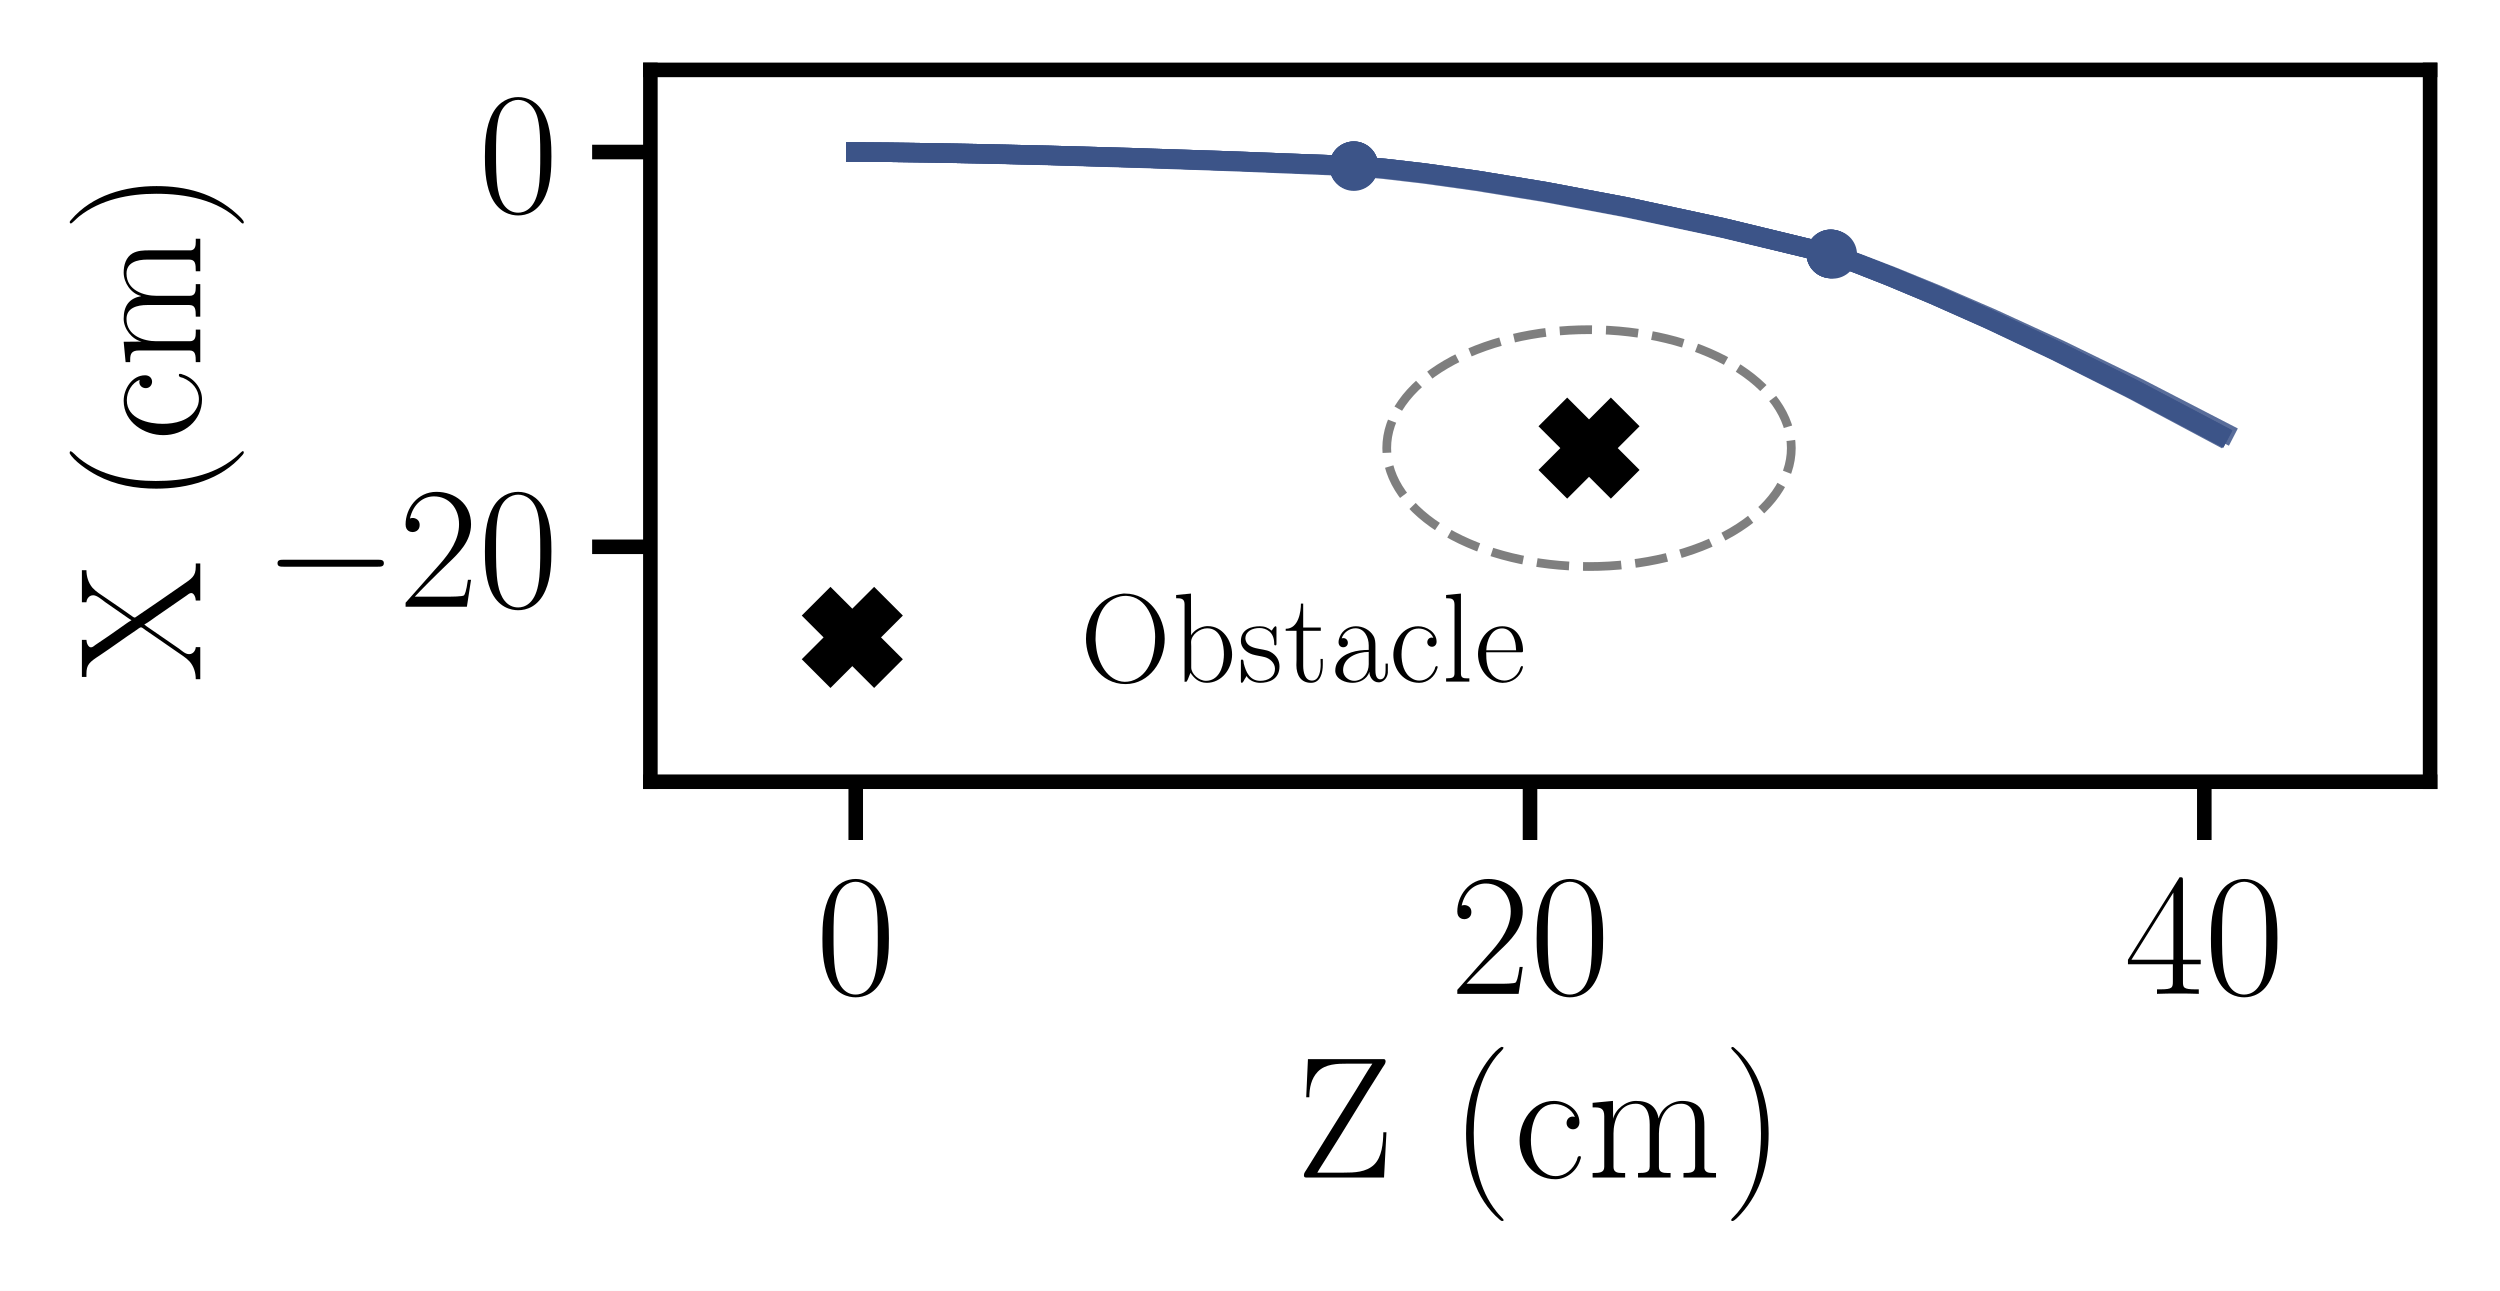
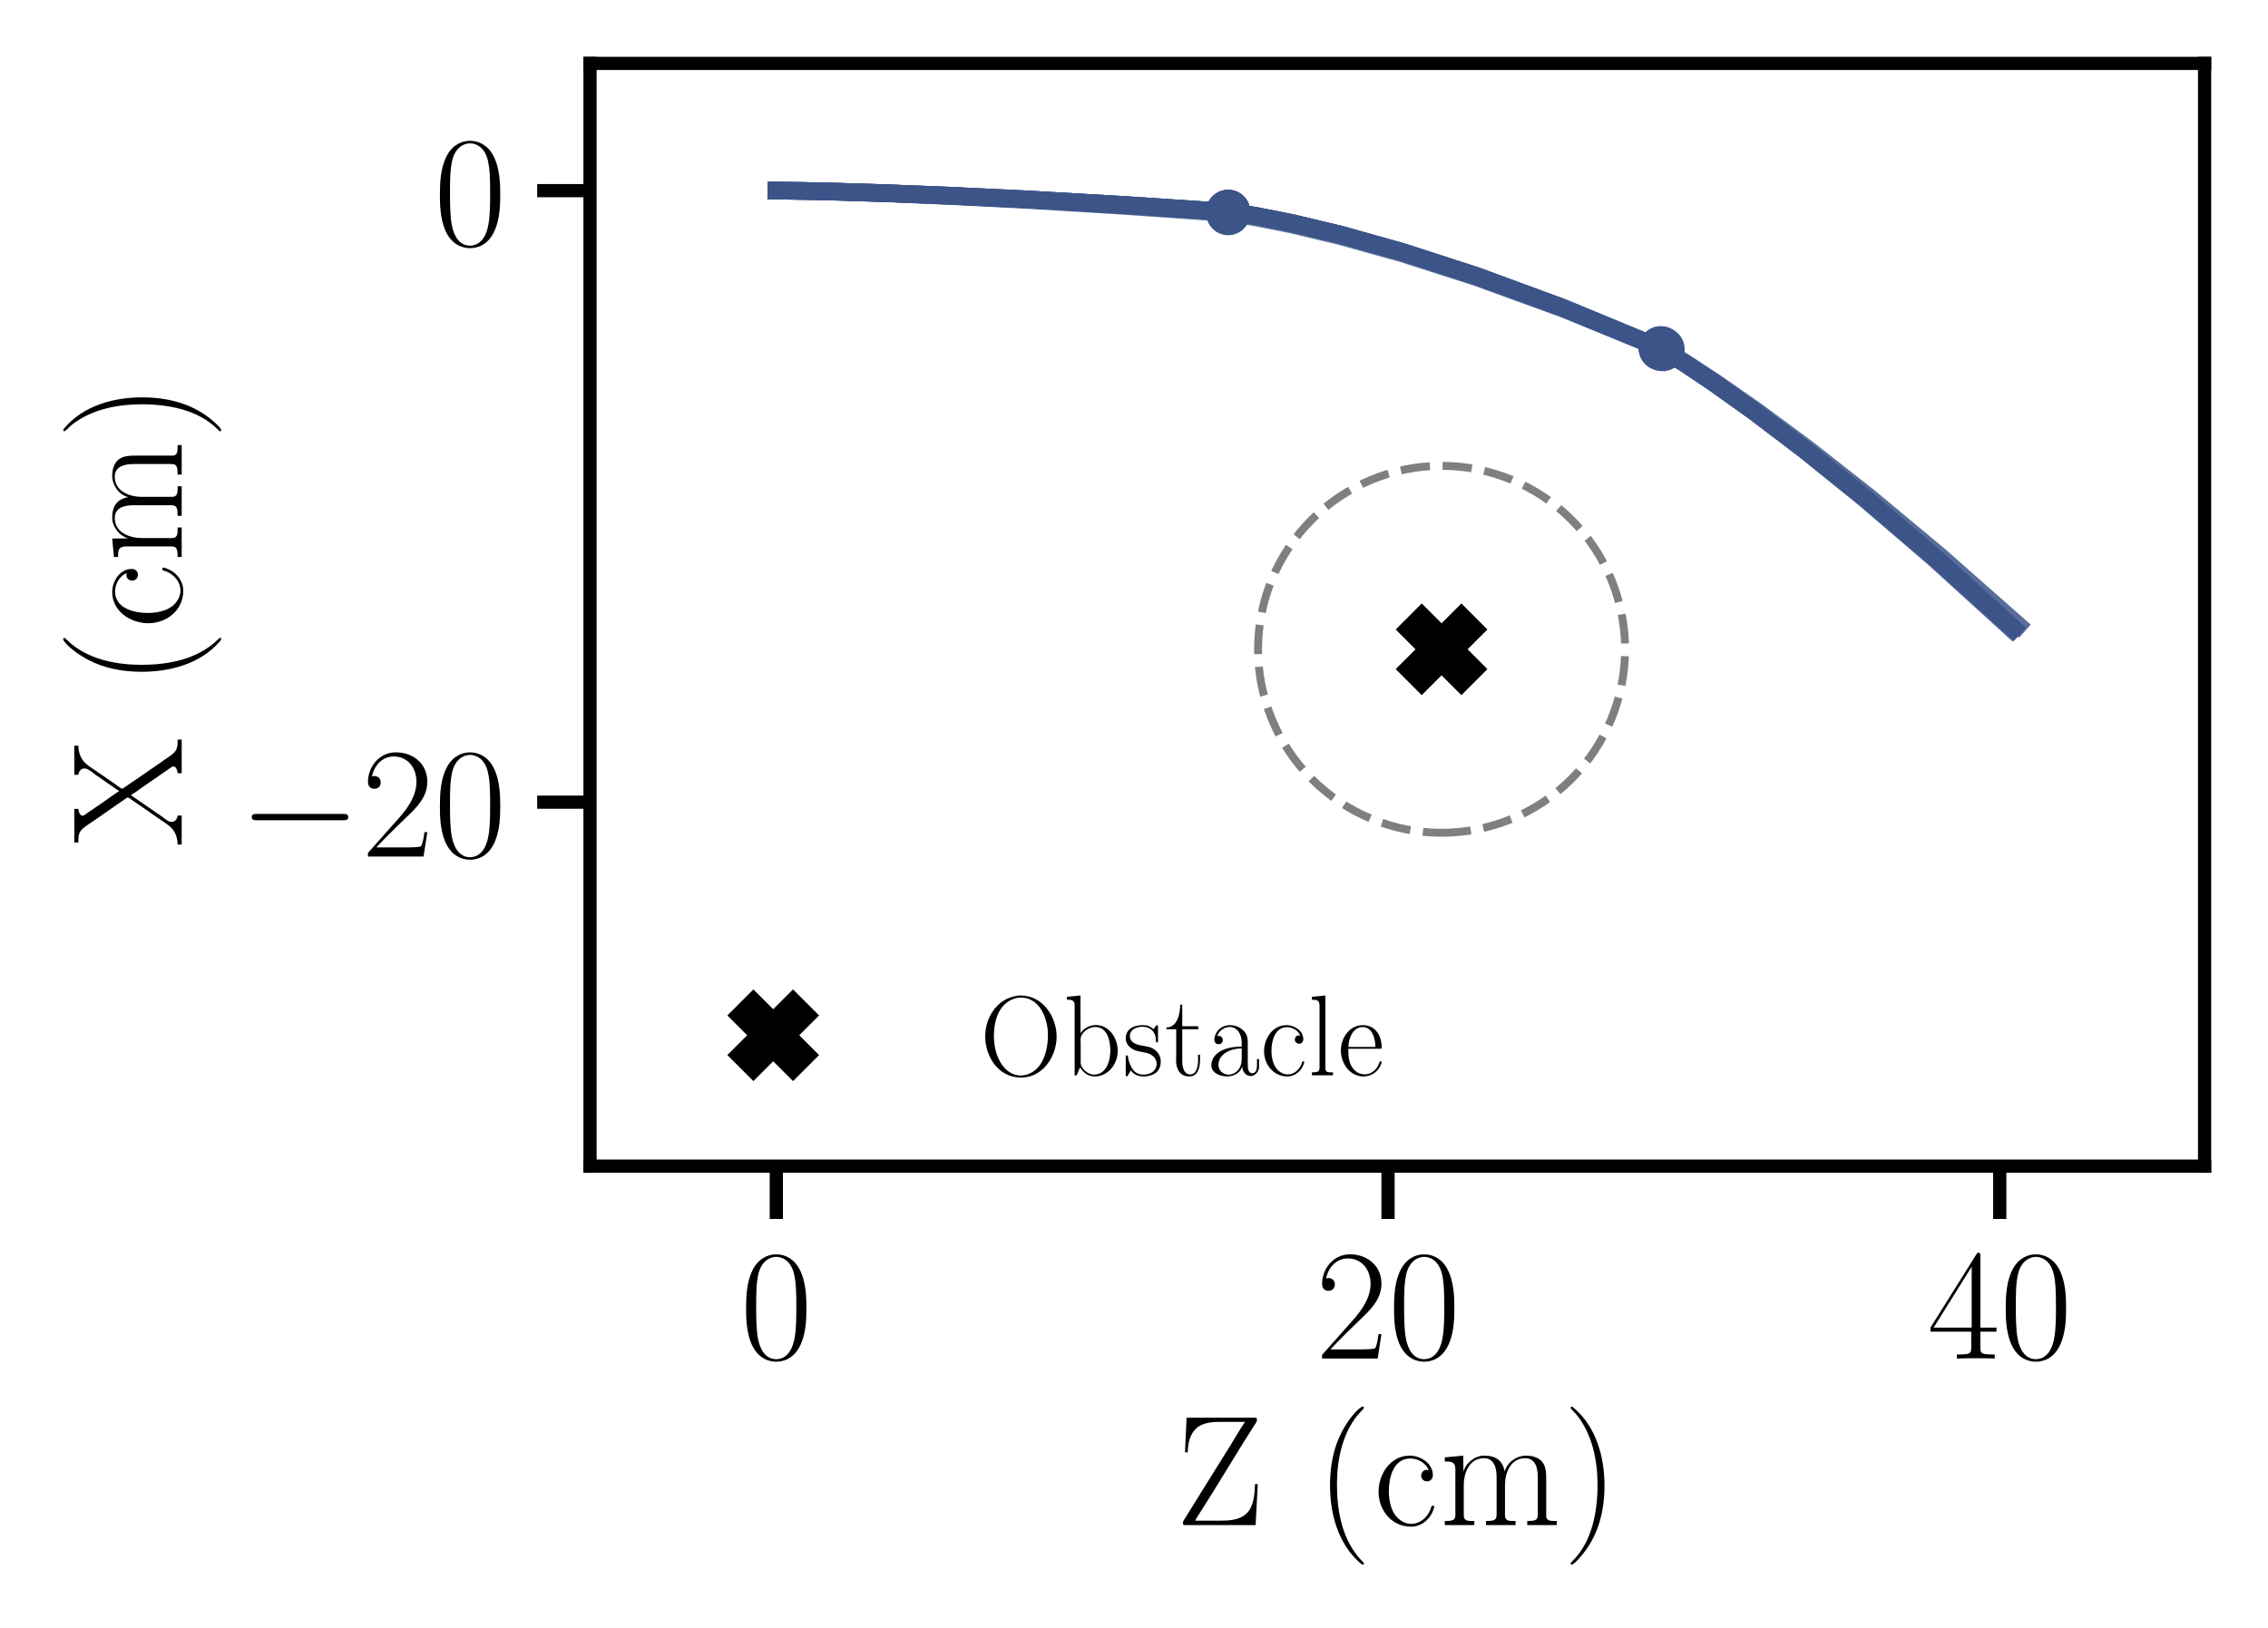
- <svg xmlns="http://www.w3.org/2000/svg" xmlns:xlink="http://www.w3.org/1999/xlink" width="257.52pt" height="132.96pt" viewBox="0 0 257.52 132.96" version="1.1">
+ <svg xmlns="http://www.w3.org/2000/svg" xmlns:xlink="http://www.w3.org/1999/xlink" width="257.52pt" height="184.879pt" viewBox="0 0 257.52 184.879" version="1.1">
  <defs>
    <style type="text/css">*{stroke-linejoin: round; stroke-linecap: butt}</style>
  </defs>
  <g id="figure_1">
    <g id="patch_1">
-       <path d="M 0 132.96  L 257.52 132.96  L 257.52 0  L 0 0  z " style="fill: #ffffff" />
+       <path d="M 0 184.879  L 257.52 184.879  L 257.52 0  L 0 0  z " style="fill: #ffffff" />
    </g>
    <g id="axes_1">
      <g id="patch_2">
-         <path d="M 66.994 80.526  L 250.32 80.526  L 250.32 7.2  L 66.994 7.2  z " style="fill: #ffffff" />
+         <path d="M 66.994 132.446  L 250.32 132.446  L 250.32 7.2  L 66.994 7.2  z " style="fill: #ffffff" />
      </g>
      <g id="matplotlib.axis_1">
        <g id="xtick_1">
          <g id="line2d_1">
            <defs>
-               <path id="m2987f2353e" d="M 0 0  L 0 6  " style="stroke: #000000; stroke-width: 1.5" />
-             </defs>
-             <g>
-               <use xlink:href="#m2987f2353e" x="88.147" y="80.526" style="stroke: #000000; stroke-width: 1.5" />
+               <path id="m5ddd1854d3" d="M 0 0  L 0 6  " style="stroke: #000000; stroke-width: 1.5" />
+             </defs>
+             <g>
+               <use xlink:href="#m5ddd1854d3" x="88.147" y="132.446" style="stroke: #000000; stroke-width: 1.5" />
            </g>
          </g>
          <g id="text_1">
-             <g transform="translate(84.03441 102.3751) scale(0.18 -0.18)">
+             <g transform="translate(84.03441 154.295) scale(0.18 -0.18)">
              <defs>
                <path id="CMR17-32" d="M 2688 2038  C 2688 2430 2681 3099 2412 3613  C 2176 4063 1798 4224 1465 4224  C 1158 4224 768 4082 524 3620  C 268 3137 243 2539 243 2038  C 243 1671 249 1112 448 623  C 723 -39 1216 -128 1465 -128  C 1760 -128 2208 -7 2470 604  C 2662 1048 2688 1568 2688 2038  z M 1465 -26  C 1056 -26 812 328 723 816  C 652 1196 652 1749 652 2109  C 652 2604 652 3015 736 3407  C 857 3954 1216 4121 1465 4121  C 1728 4121 2067 3947 2188 3420  C 2272 3054 2278 2623 2278 2109  C 2278 1691 2278 1176 2201 797  C 2067 96 1689 -26 1465 -26  z " transform="scale(0.015625)" />
              </defs>
              <use xlink:href="#CMR17-32" transform="scale(0.996264)" />
            </g>
          </g>
        </g>
        <g id="xtick_2">
          <g id="line2d_2">
            <g>
-               <use xlink:href="#m2987f2353e" x="157.604" y="80.526" style="stroke: #000000; stroke-width: 1.5" />
+               <use xlink:href="#m5ddd1854d3" x="157.604" y="132.446" style="stroke: #000000; stroke-width: 1.5" />
            </g>
          </g>
          <g id="text_2">
-             <g transform="translate(149.3799 102.3751) scale(0.18 -0.18)">
+             <g transform="translate(149.3799 154.295) scale(0.18 -0.18)">
              <defs>
                <path id="CMR17-34" d="M 2668 990  L 2553 990  C 2489 537 2438 460 2412 422  C 2380 371 1920 371 1830 371  L 601 371  C 832 620 1280 1073 1824 1596  C 2214 1966 2668 2400 2668 3033  C 2668 3788 2067 4224 1395 4224  C 691 4224 262 3603 262 3027  C 262 2777 448 2745 524 2745  C 588 2745 780 2783 780 3007  C 780 3206 614 3264 524 3264  C 486 3264 448 3257 422 3244  C 544 3788 915 4057 1305 4057  C 1862 4057 2227 3616 2227 3033  C 2227 2477 1900 1998 1536 1583  L 262 147  L 262 0  L 2515 0  L 2668 990  z " transform="scale(0.015625)" />
              </defs>
              <use xlink:href="#CMR17-34" transform="scale(0.996264)" />
              <use xlink:href="#CMR17-32" transform="translate(45.69048 0) scale(0.996264)" />
            </g>
          </g>
        </g>
        <g id="xtick_3">
          <g id="line2d_3">
            <g>
-               <use xlink:href="#m2987f2353e" x="227.062" y="80.526" style="stroke: #000000; stroke-width: 1.5" />
+               <use xlink:href="#m5ddd1854d3" x="227.062" y="132.446" style="stroke: #000000; stroke-width: 1.5" />
            </g>
          </g>
          <g id="text_3">
-             <g transform="translate(218.8375 102.3751) scale(0.18 -0.18)">
+             <g transform="translate(218.8375 154.295) scale(0.18 -0.18)">
              <defs>
                <path id="CMR17-36" d="M 2150 4147  C 2150 4281 2144 4288 2028 4288  L 128 1254  L 128 1088  L 1779 1088  L 1779 460  C 1779 230 1766 166 1318 166  L 1196 166  L 1196 0  C 1401 12 1747 12 1964 12  C 2182 12 2528 12 2732 0  L 2732 166  L 2611 166  C 2163 166 2150 230 2150 460  L 2150 1088  L 2803 1088  L 2803 1254  L 2150 1254  L 2150 4147  z M 1798 3723  L 1798 1254  L 256 1254  L 1798 3723  z " transform="scale(0.015625)" />
              </defs>
              <use xlink:href="#CMR17-36" transform="scale(0.996264)" />
              <use xlink:href="#CMR17-32" transform="translate(45.69048 0) scale(0.996264)" />
            </g>
          </g>
        </g>
        <g id="text_4">
-           <g transform="translate(133.3843 121.2924) scale(0.18 -0.18)">
+           <g transform="translate(133.3843 173.2123) scale(0.18 -0.18)">
            <defs>
              <path id="SFRM1728-73" d="M 480 4352  L 416 2949  L 531 2949  C 531 3293 601 3637 838 3886  C 1120 4179 1561 4185 1939 4185  L 2848 4185  C 2636 3873 2451 3542 2252 3223  C 1644 2249 1030 1268 428 293  C 390 230 332 166 332 89  C 332 25 352 0 409 0  L 3277 0  L 3366 1663  L 3251 1663  C 3244 1249 3200 752 2912 472  C 2617 191 2188 179 1798 179  L 825 179  C 908 332 1011 478 1100 625  C 1824 1758 2502 2917 3225 4045  C 3264 4108 3328 4179 3334 4255  C 3334 4300 3328 4352 3270 4352  L 480 4352  z " transform="scale(0.015625)" />
              <path id="SFRM1728-19f" d="M 1913 4800  C 1651 4665 1286 4152 1100 3793  C 748 3132 614 2369 614 1619  C 614 458 940 -767 1849 -1549  C 1875 -1568 1907 -1600 1945 -1600  C 1964 -1600 1996 -1588 1996 -1568  C 1996 -1524 1804 -1357 1728 -1248  C 1081 -446 896 631 896 1638  C 896 2619 1100 3677 1728 4453  C 1804 4556 1990 4704 1990 4774  C 1990 4787 1964 4800 1939 4800  C 1926 4806 1920 4800 1913 4800  z " transform="scale(0.015625)" />
              <path id="SFRM1728-fe" d="M 2278 2227  C 2252 2233 2220 2240 2195 2240  C 2060 2240 1971 2131 1971 2003  C 1971 1868 2080 1772 2208 1772  C 2336 1772 2444 1868 2444 2028  C 2444 2508 1939 2816 1510 2816  C 704 2816 243 2041 243 1356  C 243 608 768 -64 1561 -64  C 1984 -64 2361 256 2476 659  C 2489 678 2496 710 2496 736  L 2496 755  C 2496 780 2470 787 2451 787  C 2368 787 2368 691 2348 633  C 2208 300 1926 51 1568 51  C 1440 51 1305 83 1190 160  C 774 403 659 934 659 1382  C 659 1881 825 2700 1529 2700  C 1843 2700 2163 2515 2278 2227  z " transform="scale(0.015625)" />
              <path id="SFRM1728-17b" d="M 256 2745  L 256 2577  L 352 2577  C 563 2577 684 2520 684 2256  L 684 391  C 684 172 499 166 256 166  L 256 0  L 1452 0  L 1452 166  L 1337 166  C 1184 166 1024 185 1024 385  L 1024 1619  C 1024 2063 1216 2712 1843 2712  C 2246 2712 2355 2333 2355 1947  L 2355 410  C 2355 179 2201 166 1926 166  L 1926 0  L 3123 0  L 3123 166  L 3008 166  C 2854 166 2694 185 2694 385  L 2694 1619  C 2694 2063 2886 2712 3513 2712  C 3917 2712 4025 2333 4025 1947  L 4025 410  C 4025 179 3872 166 3597 166  L 3597 0  L 4793 0  L 4793 166  L 4685 166  C 4537 166 4390 179 4365 340  L 4365 1876  C 4365 2089 4358 2301 4256 2487  C 4115 2732 3821 2816 3552 2816  C 3168 2816 2777 2545 2688 2179  L 2681 2179  C 2598 2610 2329 2816 1849 2816  C 1478 2816 1094 2513 1011 2159  L 1004 2816  L 256 2745  z " transform="scale(0.015625)" />
              <path id="SFRM1728-1a0" d="M 358 4787  C 345 4780 339 4767 339 4761  C 339 4716 518 4556 595 4460  C 1222 3672 1433 2621 1433 1622  C 1433 552 1216 -659 428 -1447  C 403 -1479 339 -1524 339 -1562  C 339 -1588 358 -1600 384 -1600  C 460 -1600 608 -1434 691 -1344  C 1452 -511 1715 539 1715 1609  C 1715 2749 1382 3979 473 4748  C 448 4767 422 4800 390 4800  C 377 4800 364 4793 358 4787  z " transform="scale(0.015625)" />
            </defs>
            <use xlink:href="#SFRM1728-73" transform="scale(0.996264)" />
            <use xlink:href="#SFRM1728-19f" transform="translate(88.3975 0) scale(0.996264)" />
            <use xlink:href="#SFRM1728-fe" transform="translate(124.7908 0) scale(0.996264)" />
            <use xlink:href="#SFRM1728-17b" transform="translate(166.3877 0) scale(0.996264)" />
            <use xlink:href="#SFRM1728-1a0" transform="translate(244.41 0) scale(0.996264)" />
          </g>
        </g>
      </g>
      <g id="matplotlib.axis_2">
        <g id="ytick_1">
          <g id="line2d_4">
            <defs>
-               <path id="mb4be3ed674" d="M 0 0  L -6 0  " style="stroke: #000000; stroke-width: 1.5" />
-             </defs>
-             <g>
-               <use xlink:href="#mb4be3ed674" x="66.994" y="56.325" style="stroke: #000000; stroke-width: 1.5" />
+               <path id="m3a677713e7" d="M 0 0  L -6 0  " style="stroke: #000000; stroke-width: 1.5" />
+             </defs>
+             <g>
+               <use xlink:href="#m3a677713e7" x="66.994" y="91.109" style="stroke: #000000; stroke-width: 1.5" />
            </g>
          </g>
          <g id="text_5">
-             <g transform="translate(27.09724 62.49967) scale(0.18 -0.18)">
+             <g transform="translate(27.09724 97.28373) scale(0.18 -0.18)">
              <defs>
                <path id="CMSY10-1" d="M 4217 1472  C 4326 1472 4441 1472 4441 1600  C 4441 1728 4326 1728 4217 1728  L 755 1728  C 646 1728 531 1728 531 1600  C 531 1472 646 1472 755 1472  L 4217 1472  z " transform="scale(0.015625)" />
              </defs>
              <use xlink:href="#CMSY10-1" transform="scale(0.996264)" />
              <use xlink:href="#CMR17-34" transform="translate(77.48747 0) scale(0.996264)" />
              <use xlink:href="#CMR17-32" transform="translate(123.1779 0) scale(0.996264)" />
            </g>
          </g>
        </g>
        <g id="ytick_2">
          <g id="line2d_5">
            <g>
-               <use xlink:href="#mb4be3ed674" x="66.994" y="15.661" style="stroke: #000000; stroke-width: 1.5" />
+               <use xlink:href="#m3a677713e7" x="66.994" y="21.651" style="stroke: #000000; stroke-width: 1.5" />
            </g>
          </g>
          <g id="text_6">
-             <g transform="translate(49.26927 21.83535) scale(0.18 -0.18)">
+             <g transform="translate(49.26927 27.82611) scale(0.18 -0.18)">
              <use xlink:href="#CMR17-32" transform="scale(0.996264)" />
            </g>
          </g>
        </g>
        <g id="text_7">
-           <g transform="translate(20.63014 70.30235) rotate(-90) scale(0.18 -0.18)">
+           <g transform="translate(20.63014 96.26231) rotate(-90) scale(0.18 -0.18)">
            <defs>
              <path id="SFRM1728-6f" d="M 204 4352  L 204 4185  L 320 4185  C 659 4185 748 4077 998 3694  C 1299 3242 1625 2803 1926 2351  C 1964 2293 2028 2223 2028 2179  C 2028 2134 1958 2064 1926 2013  L 1638 1593  C 1472 1351 1305 1115 1139 873  C 1024 714 921 529 774 395  C 595 236 358 166 121 166  L 121 0  L 1299 0  L 1299 166  C 1171 172 1043 268 1043 402  L 1043 421  C 1043 548 1164 675 1241 777  C 1465 1109 1702 1440 1926 1771  C 1996 1866 2054 1968 2131 2058  C 2214 1905 2329 1758 2432 1612  C 2688 1249 2937 873 3193 510  C 3225 465 3289 395 3289 332  C 3289 230 3123 166 3014 166  L 3014 0  L 4377 0  L 4377 166  L 4262 166  C 3897 166 3827 306 3558 695  C 3180 1242 2790 1796 2419 2351  C 2406 2370 2387 2389 2387 2414  C 2387 2452 2451 2522 2483 2573  L 2752 2956  C 2873 3134 3001 3319 3123 3497  C 3232 3656 3334 3828 3481 3962  C 3661 4115 3897 4185 4128 4185  L 4128 4352  L 2950 4352  L 2950 4185  C 3078 4178 3206 4083 3206 3943  L 3206 3930  C 3206 3803 3052 3624 2956 3497  C 2764 3217 2572 2943 2380 2669  C 2355 2624 2316 2586 2297 2535  L 2284 2535  C 2220 2656 2131 2765 2054 2879  C 1824 3204 1600 3522 1382 3854  C 1344 3905 1292 3956 1292 4019  C 1292 4121 1459 4185 1568 4185  L 1568 4352  L 204 4352  z " transform="scale(0.015625)" />
            </defs>
            <use xlink:href="#SFRM1728-6f" transform="scale(0.996264)" />
            <use xlink:href="#SFRM1728-19f" transform="translate(101.3665 0) scale(0.996264)" />
            <use xlink:href="#SFRM1728-fe" transform="translate(137.7599 0) scale(0.996264)" />
            <use xlink:href="#SFRM1728-17b" transform="translate(179.3568 0) scale(0.996264)" />
            <use xlink:href="#SFRM1728-1a0" transform="translate(257.3791 0) scale(0.996264)" />
          </g>
        </g>
      </g>
      <g id="patch_3">
-         <path d="M 163.682 58.358  C 169.208 58.358 174.508 57.073 178.416 54.785  C 182.323 52.497 184.519 49.394 184.519 46.159  C 184.519 42.924 182.323 39.82 178.416 37.533  C 174.508 35.245 169.208 33.96 163.682 33.96  C 158.156 33.96 152.855 35.245 148.948 37.533  C 145.04 39.82 142.844 42.924 142.844 46.159  C 142.844 49.394 145.04 52.497 148.948 54.785  C 152.855 57.073 158.156 58.358 163.682 58.358  L 163.682 58.358  z " clip-path="url(#pa1e4dfd205)" style="fill: none; opacity: 0.5; stroke-dasharray: 3.33,1.44; stroke-dashoffset: 0; stroke: #000000; stroke-width: 0.9; stroke-linejoin: miter" />
+         <path d="M 163.682 94.582  C 169.208 94.582 174.508 92.386 178.416 88.479  C 182.323 84.571 184.519 79.271 184.519 73.745  C 184.519 68.219 182.323 62.918 178.416 59.01  C 174.508 55.103 169.208 52.907 163.682 52.907  C 158.156 52.907 152.855 55.103 148.948 59.01  C 145.04 62.918 142.844 68.219 142.844 73.745  C 142.844 79.271 145.04 84.571 148.948 88.479  C 152.855 92.386 158.156 94.582 163.682 94.582  L 163.682 94.582  z " clip-path="url(#p3079c5e6d2)" style="fill: none; opacity: 0.5; stroke-dasharray: 3.33,1.44; stroke-dashoffset: 0; stroke: #000000; stroke-width: 0.9; stroke-linejoin: miter" />
      </g>
      <g id="patch_4">
-         <path d="M 66.994 80.526  L 66.994 7.2  " style="fill: none; stroke: #000000; stroke-width: 1.5; stroke-linejoin: miter; stroke-linecap: square" />
+         <path d="M 66.994 132.446  L 66.994 7.2  " style="fill: none; stroke: #000000; stroke-width: 1.5; stroke-linejoin: miter; stroke-linecap: square" />
      </g>
      <g id="patch_5">
-         <path d="M 250.32 80.526  L 250.32 7.2  " style="fill: none; stroke: #000000; stroke-width: 1.5; stroke-linejoin: miter; stroke-linecap: square" />
+         <path d="M 250.32 132.446  L 250.32 7.2  " style="fill: none; stroke: #000000; stroke-width: 1.5; stroke-linejoin: miter; stroke-linecap: square" />
      </g>
      <g id="patch_6">
-         <path d="M 66.994 80.526  L 250.32 80.526  " style="fill: none; stroke: #000000; stroke-width: 1.5; stroke-linejoin: miter; stroke-linecap: square" />
+         <path d="M 66.994 132.446  L 250.32 132.446  " style="fill: none; stroke: #000000; stroke-width: 1.5; stroke-linejoin: miter; stroke-linecap: square" />
      </g>
      <g id="patch_7">
        <path d="M 66.994 7.2  L 250.32 7.2  " style="fill: none; stroke: #000000; stroke-width: 1.5; stroke-linejoin: miter; stroke-linecap: square" />
      </g>
      <g id="line2d_6">
-         <path d="M 88.147 15.661  L 88.95 15.663  L 91.359 15.683  L 95.373 15.735  L 100.992 15.837  L 108.213 16.006  L 117.035 16.257  L 127.455 16.607  L 139.47 17.073  L 140.276 17.13  L 142.679 17.351  L 146.655 17.81  L 152.169 18.58  L 159.176 19.732  L 167.625 21.335  L 177.457 23.458  L 188.601 26.163  L 189.288 26.403  L 191.318 27.155  L 194.638 28.464  L 199.191 30.373  L 204.917 32.925  L 211.752 36.161  L 219.628 40.117  L 228.473 44.83  " clip-path="url(#pa1e4dfd205)" style="fill: none; stroke: #3c5488; stroke-opacity: 0.85; stroke-width: 2; stroke-linecap: square" />
+         <path d="M 88.147 21.651  L 88.95 21.656  L 91.359 21.689  L 95.373 21.779  L 100.992 21.953  L 108.213 22.241  L 117.035 22.669  L 127.455 23.268  L 139.47 24.064  L 140.276 24.161  L 142.679 24.539  L 146.655 25.323  L 152.169 26.638  L 159.176 28.605  L 167.625 31.344  L 177.457 34.969  L 188.601 39.59  L 189.288 40.001  L 191.318 41.284  L 194.638 43.52  L 199.191 46.781  L 204.917 51.141  L 211.752 56.667  L 219.628 63.425  L 228.473 71.475  " clip-path="url(#p3079c5e6d2)" style="fill: none; stroke: #3c5488; stroke-opacity: 0.85; stroke-width: 2; stroke-linecap: square" />
      </g>
      <g id="line2d_7">
-         <path d="M 88.147 15.661  L 88.949 15.663  L 91.358 15.683  L 95.371 15.735  L 100.988 15.837  L 108.207 16.005  L 117.026 16.255  L 127.443 16.604  L 139.455 17.069  L 140.26 17.126  L 142.663 17.346  L 146.639 17.804  L 152.152 18.573  L 159.159 19.724  L 167.608 21.325  L 177.439 23.445  L 188.583 26.148  L 189.271 26.388  L 191.304 27.138  L 194.631 28.444  L 199.197 30.349  L 204.942 32.893  L 211.804 36.116  L 219.717 40.055  L 228.611 44.747  " clip-path="url(#pa1e4dfd205)" style="fill: none; stroke: #3c5488; stroke-opacity: 0.85; stroke-width: 2; stroke-linecap: square" />
+         <path d="M 88.147 21.651  L 88.949 21.656  L 91.358 21.689  L 95.371 21.778  L 100.988 21.952  L 108.207 22.239  L 117.026 22.666  L 127.443 23.263  L 139.455 24.056  L 140.26 24.154  L 142.663 24.53  L 146.639 25.313  L 152.152 26.626  L 159.159 28.591  L 167.608 31.327  L 177.439 34.948  L 188.583 39.564  L 189.271 39.974  L 191.304 41.256  L 194.631 43.487  L 199.197 46.739  L 204.942 51.085  L 211.804 56.59  L 219.717 63.32  L 228.611 71.333  " clip-path="url(#p3079c5e6d2)" style="fill: none; stroke: #3c5488; stroke-opacity: 0.85; stroke-width: 2; stroke-linecap: square" />
      </g>
      <g id="line2d_8">
-         <path d="M 88.147 15.661  L 88.95 15.664  L 91.358 15.684  L 95.372 15.74  L 100.99 15.848  L 108.209 16.027  L 117.028 16.294  L 127.444 16.666  L 139.454 17.162  L 140.261 17.221  L 142.669 17.448  L 146.655 17.912  L 152.183 18.685  L 159.214 19.834  L 167.697 21.428  L 177.575 23.529  L 188.785 26.203  L 189.478 26.438  L 191.526 27.176  L 194.879 28.462  L 199.481 30.339  L 205.276 32.849  L 212.199 36.032  L 220.186 39.926  L 229.167 44.566  " clip-path="url(#pa1e4dfd205)" style="fill: none; stroke: #3c5488; stroke-opacity: 0.85; stroke-width: 2; stroke-linecap: square" />
+         <path d="M 88.147 21.651  L 88.95 21.656  L 91.358 21.692  L 95.372 21.787  L 100.99 21.972  L 108.209 22.278  L 117.028 22.733  L 127.444 23.369  L 139.454 24.215  L 140.261 24.317  L 142.669 24.704  L 146.655 25.497  L 152.183 26.817  L 159.214 28.78  L 167.697 31.502  L 177.575 35.092  L 188.785 39.658  L 189.478 40.06  L 191.526 41.321  L 194.879 43.517  L 199.481 46.723  L 205.276 51.011  L 212.199 56.447  L 220.186 63.098  L 229.167 71.024  " clip-path="url(#p3079c5e6d2)" style="fill: none; stroke: #3c5488; stroke-opacity: 0.85; stroke-width: 2; stroke-linecap: square" />
      </g>
      <g id="line2d_9">
-         <path d="M 88.147 15.661  L 88.949 15.663  L 91.357 15.683  L 95.37 15.735  L 100.985 15.837  L 108.203 16.005  L 117.02 16.255  L 127.435 16.605  L 139.444 17.07  L 140.249 17.127  L 142.652 17.347  L 146.627 17.806  L 152.14 18.574  L 159.146 19.723  L 167.595 21.323  L 177.426 23.441  L 188.571 26.141  L 189.259 26.381  L 191.292 27.131  L 194.618 28.437  L 199.182 30.343  L 204.923 32.889  L 211.779 36.115  L 219.682 40.061  L 228.561 44.76  " clip-path="url(#pa1e4dfd205)" style="fill: none; stroke: #3c5488; stroke-opacity: 0.85; stroke-width: 2; stroke-linecap: square" />
+         <path d="M 88.147 21.651  L 88.949 21.656  L 91.357 21.689  L 95.37 21.778  L 100.985 21.952  L 108.203 22.239  L 117.02 22.667  L 127.435 23.264  L 139.444 24.058  L 140.249 24.156  L 142.652 24.533  L 146.627 25.315  L 152.14 26.627  L 159.146 28.591  L 167.595 31.324  L 177.426 34.941  L 188.571 39.553  L 189.259 39.962  L 191.292 41.244  L 194.618 43.475  L 199.182 46.729  L 204.923 51.078  L 211.779 56.59  L 219.682 63.328  L 228.561 71.355  " clip-path="url(#p3079c5e6d2)" style="fill: none; stroke: #3c5488; stroke-opacity: 0.85; stroke-width: 2; stroke-linecap: square" />
      </g>
      <g id="line2d_10">
-         <path d="M 88.147 15.661  L 88.949 15.663  L 91.358 15.683  L 95.371 15.735  L 100.987 15.837  L 108.206 16.005  L 117.024 16.256  L 127.44 16.606  L 139.451 17.072  L 140.256 17.129  L 142.659 17.349  L 146.634 17.808  L 152.146 18.577  L 159.153 19.728  L 167.601 21.329  L 177.431 23.449  L 188.575 26.152  L 189.263 26.392  L 191.297 27.142  L 194.624 28.449  L 199.19 30.353  L 204.935 32.898  L 211.797 36.122  L 219.71 40.063  L 228.603 44.757  " clip-path="url(#pa1e4dfd205)" style="fill: none; stroke: #3c5488; stroke-opacity: 0.85; stroke-width: 2; stroke-linecap: square" />
+         <path d="M 88.147 21.651  L 88.949 21.656  L 91.358 21.689  L 95.371 21.779  L 100.987 21.953  L 108.206 22.24  L 117.024 22.668  L 127.44 23.266  L 139.451 24.061  L 140.256 24.159  L 142.659 24.536  L 146.634 25.319  L 152.146 26.633  L 159.153 28.598  L 167.601 31.334  L 177.431 34.955  L 188.575 39.571  L 189.263 39.981  L 191.297 41.263  L 194.624 43.494  L 199.19 46.748  L 204.935 51.094  L 211.797 56.601  L 219.71 63.333  L 228.603 71.35  " clip-path="url(#p3079c5e6d2)" style="fill: none; stroke: #3c5488; stroke-opacity: 0.85; stroke-width: 2; stroke-linecap: square" />
      </g>
      <g id="line2d_11">
        <defs>
-           <path id="m2e235b19c9" d="M 0 2  C 0.53 2 1.039 1.789 1.414 1.414  C 1.789 1.039 2 0.53 2 0  C 2 -0.53 1.789 -1.039 1.414 -1.414  C 1.039 -1.789 0.53 -2 0 -2  C -0.53 -2 -1.039 -1.789 -1.414 -1.414  C -1.789 -1.039 -2 -0.53 -2 0  C -2 0.53 -1.789 1.039 -1.414 1.414  C -1.039 1.789 -0.53 2 0 2  z " style="stroke: #3c5488" />
+           <path id="ma187af36a2" d="M 0 2  C 0.53 2 1.039 1.789 1.414 1.414  C 1.789 1.039 2 0.53 2 0  C 2 -0.53 1.789 -1.039 1.414 -1.414  C 1.039 -1.789 0.53 -2 0 -2  C -0.53 -2 -1.039 -1.789 -1.414 -1.414  C -1.789 -1.039 -2 -0.53 -2 0  C -2 0.53 -1.789 1.039 -1.414 1.414  C -1.039 1.789 -0.53 2 0 2  z " style="stroke: #3c5488" />
        </defs>
-         <g clip-path="url(#pa1e4dfd205)">
-           <use xlink:href="#m2e235b19c9" x="139.47" y="17.073" style="fill: #3c5488; stroke: #3c5488" />
+         <g clip-path="url(#p3079c5e6d2)">
+           <use xlink:href="#ma187af36a2" x="139.47" y="24.064" style="fill: #3c5488; stroke: #3c5488" />
        </g>
      </g>
      <g id="line2d_12">
-         <g clip-path="url(#pa1e4dfd205)">
-           <use xlink:href="#m2e235b19c9" x="188.601" y="26.163" style="fill: #3c5488; stroke: #3c5488" />
+         <g clip-path="url(#p3079c5e6d2)">
+           <use xlink:href="#ma187af36a2" x="188.601" y="39.59" style="fill: #3c5488; stroke: #3c5488" />
        </g>
      </g>
      <g id="line2d_13">
-         <g clip-path="url(#pa1e4dfd205)">
-           <use xlink:href="#m2e235b19c9" x="139.455" y="17.069" style="fill: #3c5488; stroke: #3c5488" />
+         <g clip-path="url(#p3079c5e6d2)">
+           <use xlink:href="#ma187af36a2" x="139.455" y="24.056" style="fill: #3c5488; stroke: #3c5488" />
        </g>
      </g>
      <g id="line2d_14">
-         <g clip-path="url(#pa1e4dfd205)">
-           <use xlink:href="#m2e235b19c9" x="188.583" y="26.148" style="fill: #3c5488; stroke: #3c5488" />
+         <g clip-path="url(#p3079c5e6d2)">
+           <use xlink:href="#ma187af36a2" x="188.583" y="39.564" style="fill: #3c5488; stroke: #3c5488" />
        </g>
      </g>
      <g id="line2d_15">
-         <g clip-path="url(#pa1e4dfd205)">
-           <use xlink:href="#m2e235b19c9" x="139.454" y="17.162" style="fill: #3c5488; stroke: #3c5488" />
+         <g clip-path="url(#p3079c5e6d2)">
+           <use xlink:href="#ma187af36a2" x="139.454" y="24.215" style="fill: #3c5488; stroke: #3c5488" />
        </g>
      </g>
      <g id="line2d_16">
-         <g clip-path="url(#pa1e4dfd205)">
-           <use xlink:href="#m2e235b19c9" x="188.785" y="26.203" style="fill: #3c5488; stroke: #3c5488" />
+         <g clip-path="url(#p3079c5e6d2)">
+           <use xlink:href="#ma187af36a2" x="188.785" y="39.658" style="fill: #3c5488; stroke: #3c5488" />
        </g>
      </g>
      <g id="line2d_17">
-         <g clip-path="url(#pa1e4dfd205)">
-           <use xlink:href="#m2e235b19c9" x="139.444" y="17.07" style="fill: #3c5488; stroke: #3c5488" />
+         <g clip-path="url(#p3079c5e6d2)">
+           <use xlink:href="#ma187af36a2" x="139.444" y="24.058" style="fill: #3c5488; stroke: #3c5488" />
        </g>
      </g>
      <g id="line2d_18">
-         <g clip-path="url(#pa1e4dfd205)">
-           <use xlink:href="#m2e235b19c9" x="188.571" y="26.141" style="fill: #3c5488; stroke: #3c5488" />
+         <g clip-path="url(#p3079c5e6d2)">
+           <use xlink:href="#ma187af36a2" x="188.571" y="39.553" style="fill: #3c5488; stroke: #3c5488" />
        </g>
      </g>
      <g id="line2d_19">
-         <g clip-path="url(#pa1e4dfd205)">
-           <use xlink:href="#m2e235b19c9" x="139.451" y="17.072" style="fill: #3c5488; stroke: #3c5488" />
+         <g clip-path="url(#p3079c5e6d2)">
+           <use xlink:href="#ma187af36a2" x="139.451" y="24.061" style="fill: #3c5488; stroke: #3c5488" />
        </g>
      </g>
      <g id="line2d_20">
-         <g clip-path="url(#pa1e4dfd205)">
-           <use xlink:href="#m2e235b19c9" x="188.575" y="26.152" style="fill: #3c5488; stroke: #3c5488" />
+         <g clip-path="url(#p3079c5e6d2)">
+           <use xlink:href="#ma187af36a2" x="188.575" y="39.571" style="fill: #3c5488; stroke: #3c5488" />
        </g>
      </g>
      <g id="line2d_21">
        <defs>
-           <path id="m7d73027bef" d="M -2.25 4.5  L 0 2.25  L 2.25 4.5  L 4.5 2.25  L 2.25 0  L 4.5 -2.25  L 2.25 -4.5  L 0 -2.25  L -2.25 -4.5  L -4.5 -2.25  L -2.25 0  L -4.5 2.25  z " style="stroke: #000000; stroke-linejoin: miter" />
+           <path id="mc14a4d9e9e" d="M -2.25 4.5  L 0 2.25  L 2.25 4.5  L 4.5 2.25  L 2.25 0  L 4.5 -2.25  L 2.25 -4.5  L 0 -2.25  L -2.25 -4.5  L -4.5 -2.25  L -2.25 0  L -4.5 2.25  z " style="stroke: #000000; stroke-linejoin: miter" />
        </defs>
-         <g clip-path="url(#pa1e4dfd205)">
-           <use xlink:href="#m7d73027bef" x="163.682" y="46.159" style="stroke: #000000; stroke-linejoin: miter" />
+         <g clip-path="url(#p3079c5e6d2)">
+           <use xlink:href="#mc14a4d9e9e" x="163.682" y="73.745" style="stroke: #000000; stroke-linejoin: miter" />
        </g>
      </g>
      <g id="legend_1">
        <g id="line2d_22">
          <g>
-             <use xlink:href="#m7d73027bef" x="87.794" y="65.658" style="stroke: #000000; stroke-linejoin: miter" />
+             <use xlink:href="#mc14a4d9e9e" x="87.794" y="117.578" style="stroke: #000000; stroke-linejoin: miter" />
          </g>
        </g>
        <g id="text_8">
-           <g transform="translate(111.1936 70.20797) scale(0.13 -0.13)">
+           <g transform="translate(111.1936 122.1279) scale(0.13 -0.13)">
            <defs>
              <path id="SFRM1728-4c" d="M 2233 4480  C 1772 4428 1350 4247 1017 3912  C 563 3455 332 2817 332 2172  C 332 1102 1036 -128 2342 -128  C 3577 -128 4339 1070 4339 2172  C 4339 3289 3558 4480 2323 4480  C 2291 4486 2265 4480 2233 4480  z M 819 2095  L 819 2198  C 819 3003 1062 4093 2086 4337  C 2163 4350 2252 4363 2336 4363  L 2387 4363  C 3430 4318 3853 3132 3853 2275  C 3853 1457 3609 303 2624 26  C 2515 0 2406 -13 2297 -13  C 1414 20 947 980 857 1715  C 838 1843 832 1966 819 2095  z " transform="scale(0.015625)" />
              <path id="SFRM1728-f2" d="M 243 4408  L 243 4240  L 332 4240  C 550 4240 672 4175 672 3929  L 672 -13  L 780 0  L 844 123  L 972 447  C 1145 188 1382 -64 1804 -64  C 2547 -64 3091 628 3091 1379  C 3091 2097 2598 2822 1862 2822  L 1804 2822  C 1497 2803 1152 2622 1004 2356  L 998 4480  L 243 4408  z M 2668 1224  C 2636 680 2387 39 1760 39  C 1408 39 1011 382 1011 719  L 1011 1787  C 1011 1858 1004 1936 1004 2007  C 1004 2389 1452 2712 1824 2712  C 2560 2712 2675 1832 2675 1372  C 2675 1321 2675 1275 2668 1224  z " transform="scale(0.015625)" />
              <path id="SFRM1728-1bd" d="M 480 275  L 492 275  C 627 44 921 -64 1177 -64  C 1619 -64 2163 108 2163 774  C 2163 1056 2028 1344 1683 1523  C 1318 1715 505 1593 428 2169  L 428 2201  C 428 2560 787 2726 1145 2726  C 1472 2726 1894 2540 1894 1932  C 1894 1881 1894 1843 1958 1843  C 2003 1843 2009 1875 2009 1920  L 2009 2752  C 2009 2777 1996 2816 1964 2816  C 1907 2816 1811 2668 1766 2592  C 1580 2745 1408 2816 1164 2816  C 748 2816 198 2675 198 2060  C 198 1721 486 1478 787 1382  C 998 1318 1216 1299 1427 1241  C 1676 1171 1920 953 1932 678  L 1932 652  C 1932 243 1587 38 1184 38  C 652 38 454 486 345 915  C 332 985 345 1120 256 1120  C 204 1120 198 1094 198 1056  L 198 0  C 198 -26 211 -64 243 -64  C 307 -64 358 70 396 134  C 428 179 460 224 480 275  z " transform="scale(0.015625)" />
              <path id="SFRM1728-1ca" d="M 883 3968  C 883 3580 774 2687 108 2687  L 108 2585  L 659 2585  L 659 1112  C 659 1022 652 926 652 836  C 652 334 876 -64 1395 -64  C 1888 -64 1996 463 1996 868  L 1996 1151  L 1881 1151  C 1881 1054 1888 958 1888 855  C 1888 579 1824 51 1446 51  C 1088 51 998 469 998 810  L 998 2585  L 1894 2585  L 1894 2752  L 998 2752  L 998 3968  L 883 3968  z " transform="scale(0.015625)" />
              <path id="SFRM1728-77" d="M 620 2201  C 716 2502 1017 2713 1324 2713  C 1772 2713 1996 2265 1996 1843  L 1996 1612  C 1414 1612 716 1484 403 972  C 332 857 294 704 294 569  L 294 518  C 332 102 819 -64 1177 -64  C 1516 -64 1913 115 2022 486  L 2028 486  C 2035 224 2220 -39 2496 -39  L 2540 -39  C 2784 -7 2944 211 2969 448  L 2969 915  L 2854 915  L 2854 595  C 2854 396 2822 115 2585 115  C 2348 115 2336 435 2336 595  L 2336 1804  C 2336 1990 2329 2169 2233 2329  C 2054 2636 1696 2816 1344 2816  C 1011 2816 665 2643 524 2284  C 492 2208 460 2105 460 2009  C 460 1849 556 1747 697 1747  C 832 1747 934 1836 934 1977  C 934 2112 832 2214 704 2214  C 678 2214 646 2208 620 2201  z M 1996 1510  L 1996 883  C 1996 467 1734 70 1292 38  L 1254 38  C 966 38 691 262 691 576  C 691 1235 1427 1510 1996 1510  z " transform="scale(0.015625)" />
              <path id="SFRM1728-173" d="M 256 4408  L 256 4240  L 313 4240  C 524 4240 684 4221 684 3905  L 684 431  C 684 198 576 166 256 166  L 256 0  L 1440 0  L 1440 166  L 1305 166  C 1152 166 1011 185 1011 398  L 1011 4480  L 256 4408  z " transform="scale(0.015625)" />
              <path id="SFRM1728-136" d="M 627 1491  L 2419 1491  C 2476 1491 2502 1504 2502 1568  C 2502 2195 2169 2816 1446 2816  C 691 2816 211 2092 211 1395  C 211 723 665 -26 1433 -64  L 1484 -64  C 1926 -64 2355 224 2483 678  C 2489 697 2496 716 2496 742  C 2496 774 2476 793 2451 793  C 2368 793 2342 620 2304 544  C 2163 268 1875 51 1555 51  C 1369 51 1164 121 1024 249  C 659 556 627 1049 627 1491  z M 633 1593  C 646 2092 896 2707 1433 2707  C 1907 2707 2092 2214 2131 1830  C 2144 1753 2137 1670 2150 1593  L 633 1593  z " transform="scale(0.015625)" />
            </defs>
            <use xlink:href="#SFRM1728-4c" transform="scale(0.996264)" />
            <use xlink:href="#SFRM1728-f2" transform="translate(72.81862 0) scale(0.996264)" />
            <use xlink:href="#SFRM1728-1bd" transform="translate(124.8228 0) scale(0.996264)" />
            <use xlink:href="#SFRM1728-1ca" transform="translate(161.7364 0) scale(0.996264)" />
            <use xlink:href="#SFRM1728-77" transform="translate(198.1297 0) scale(0.996264)" />
            <use xlink:href="#SFRM1728-fe" transform="translate(244.9303 0) scale(0.996264)" />
            <use xlink:href="#SFRM1728-173" transform="translate(286.5272 0) scale(0.996264)" />
            <use xlink:href="#SFRM1728-136" transform="translate(312.5133 0) scale(0.996264)" />
          </g>
        </g>
      </g>
    </g>
  </g>
  <defs>
-     <clipPath id="pa1e4dfd205">
-       <rect x="66.994" y="7.2" width="183.326" height="73.326" />
+     <clipPath id="p3079c5e6d2">
+       <rect x="66.994" y="7.2" width="183.326" height="125.246" />
    </clipPath>
  </defs>
</svg>
